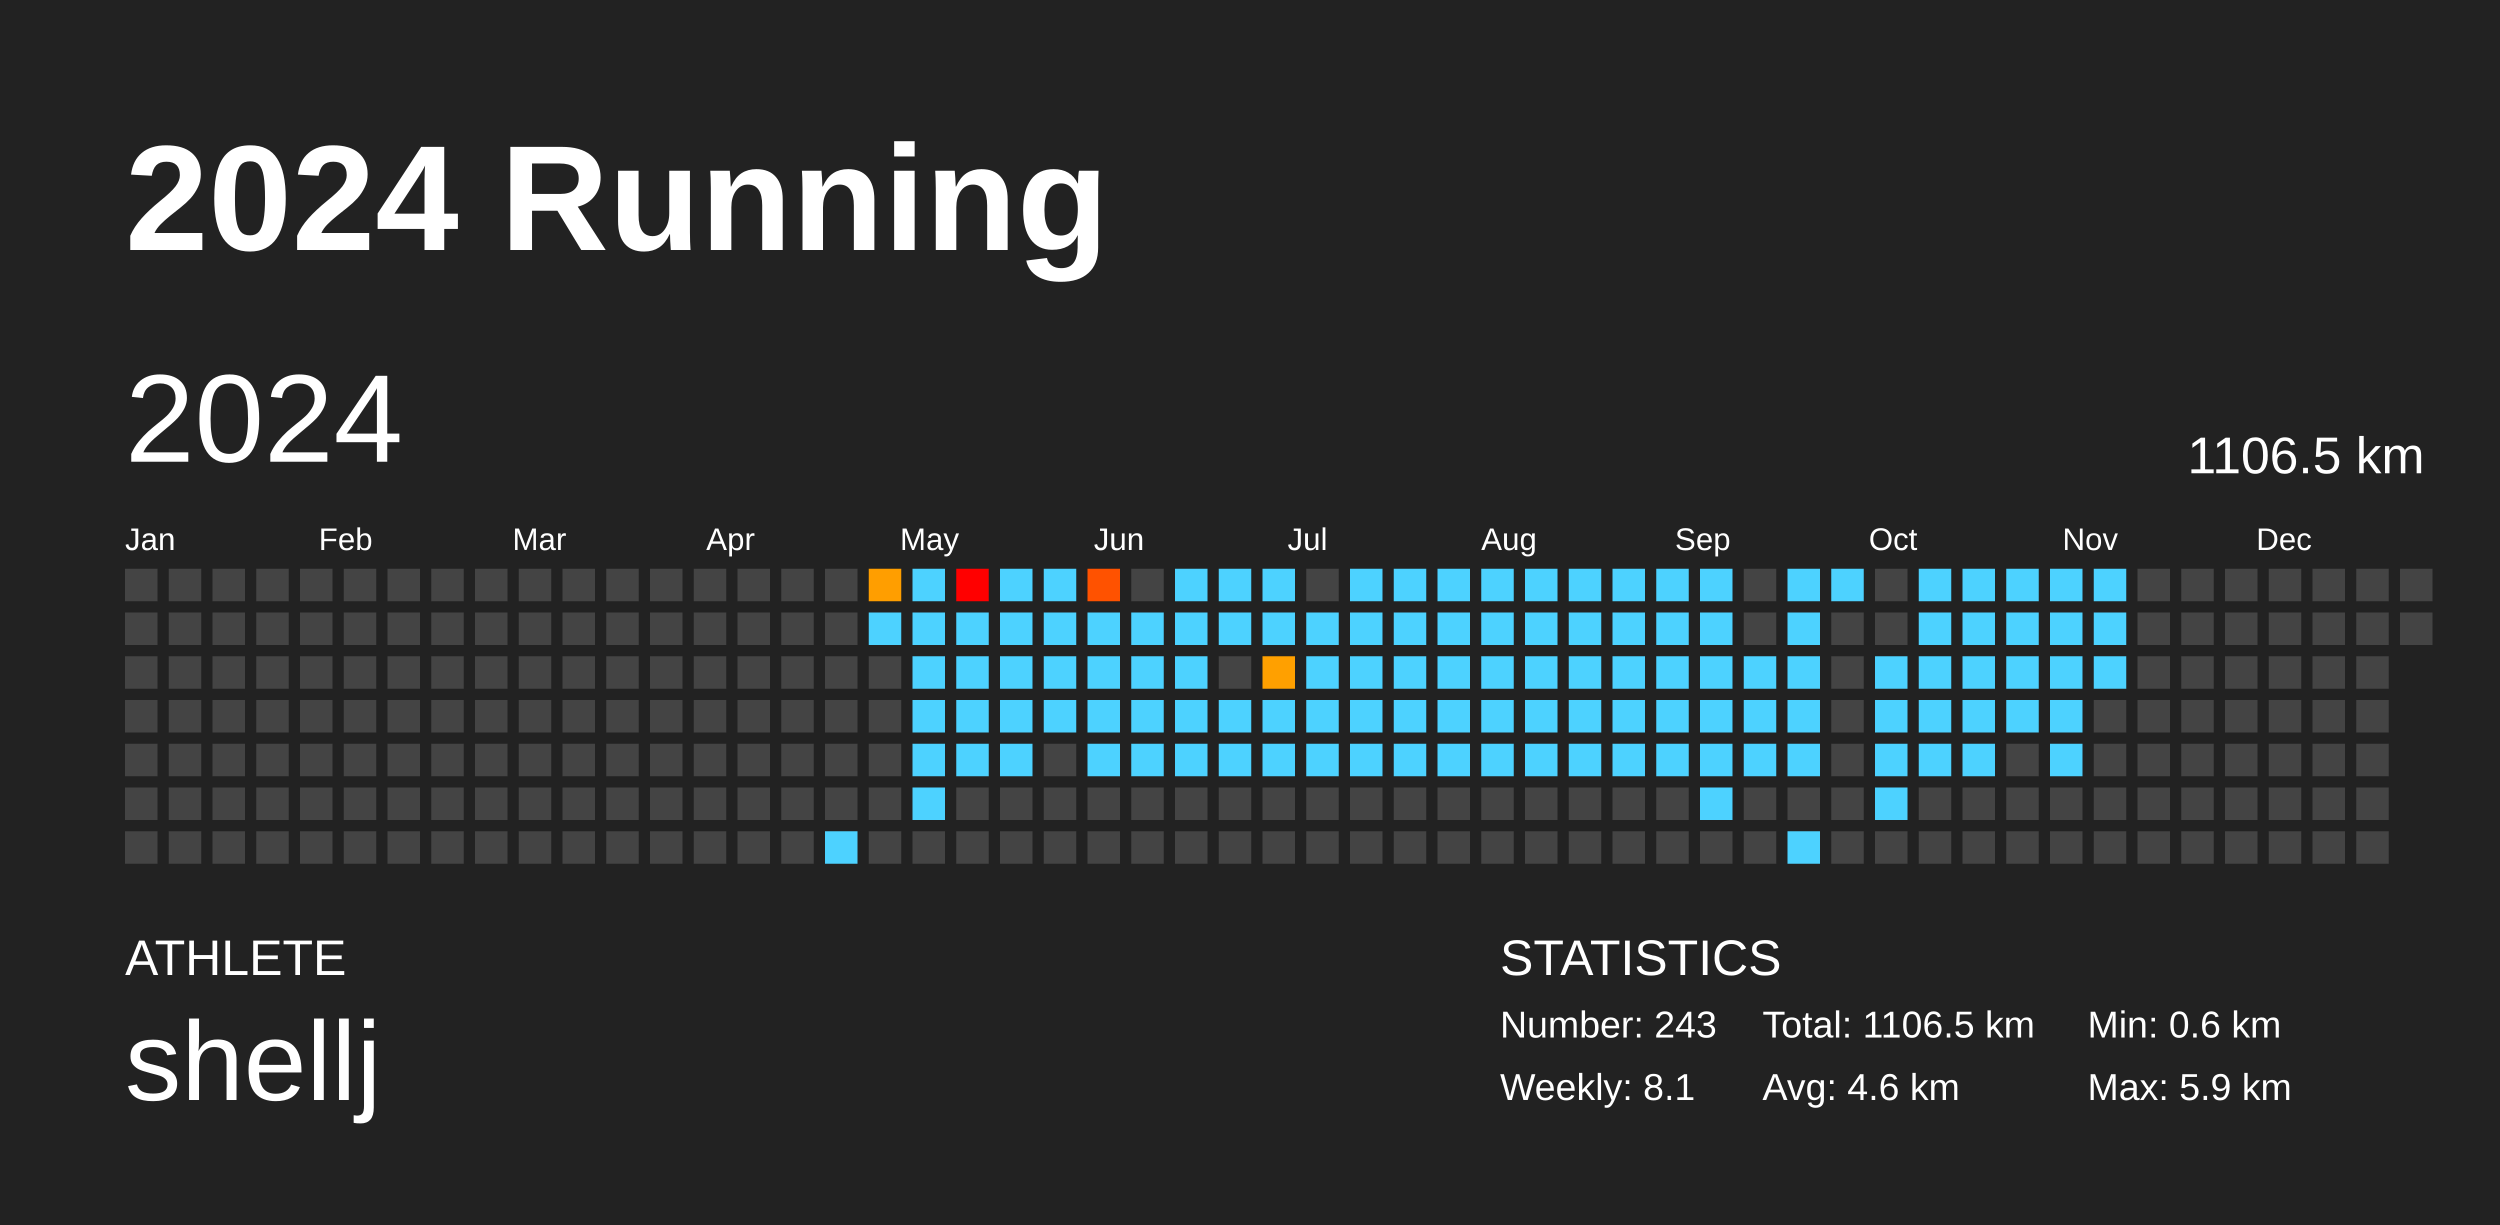
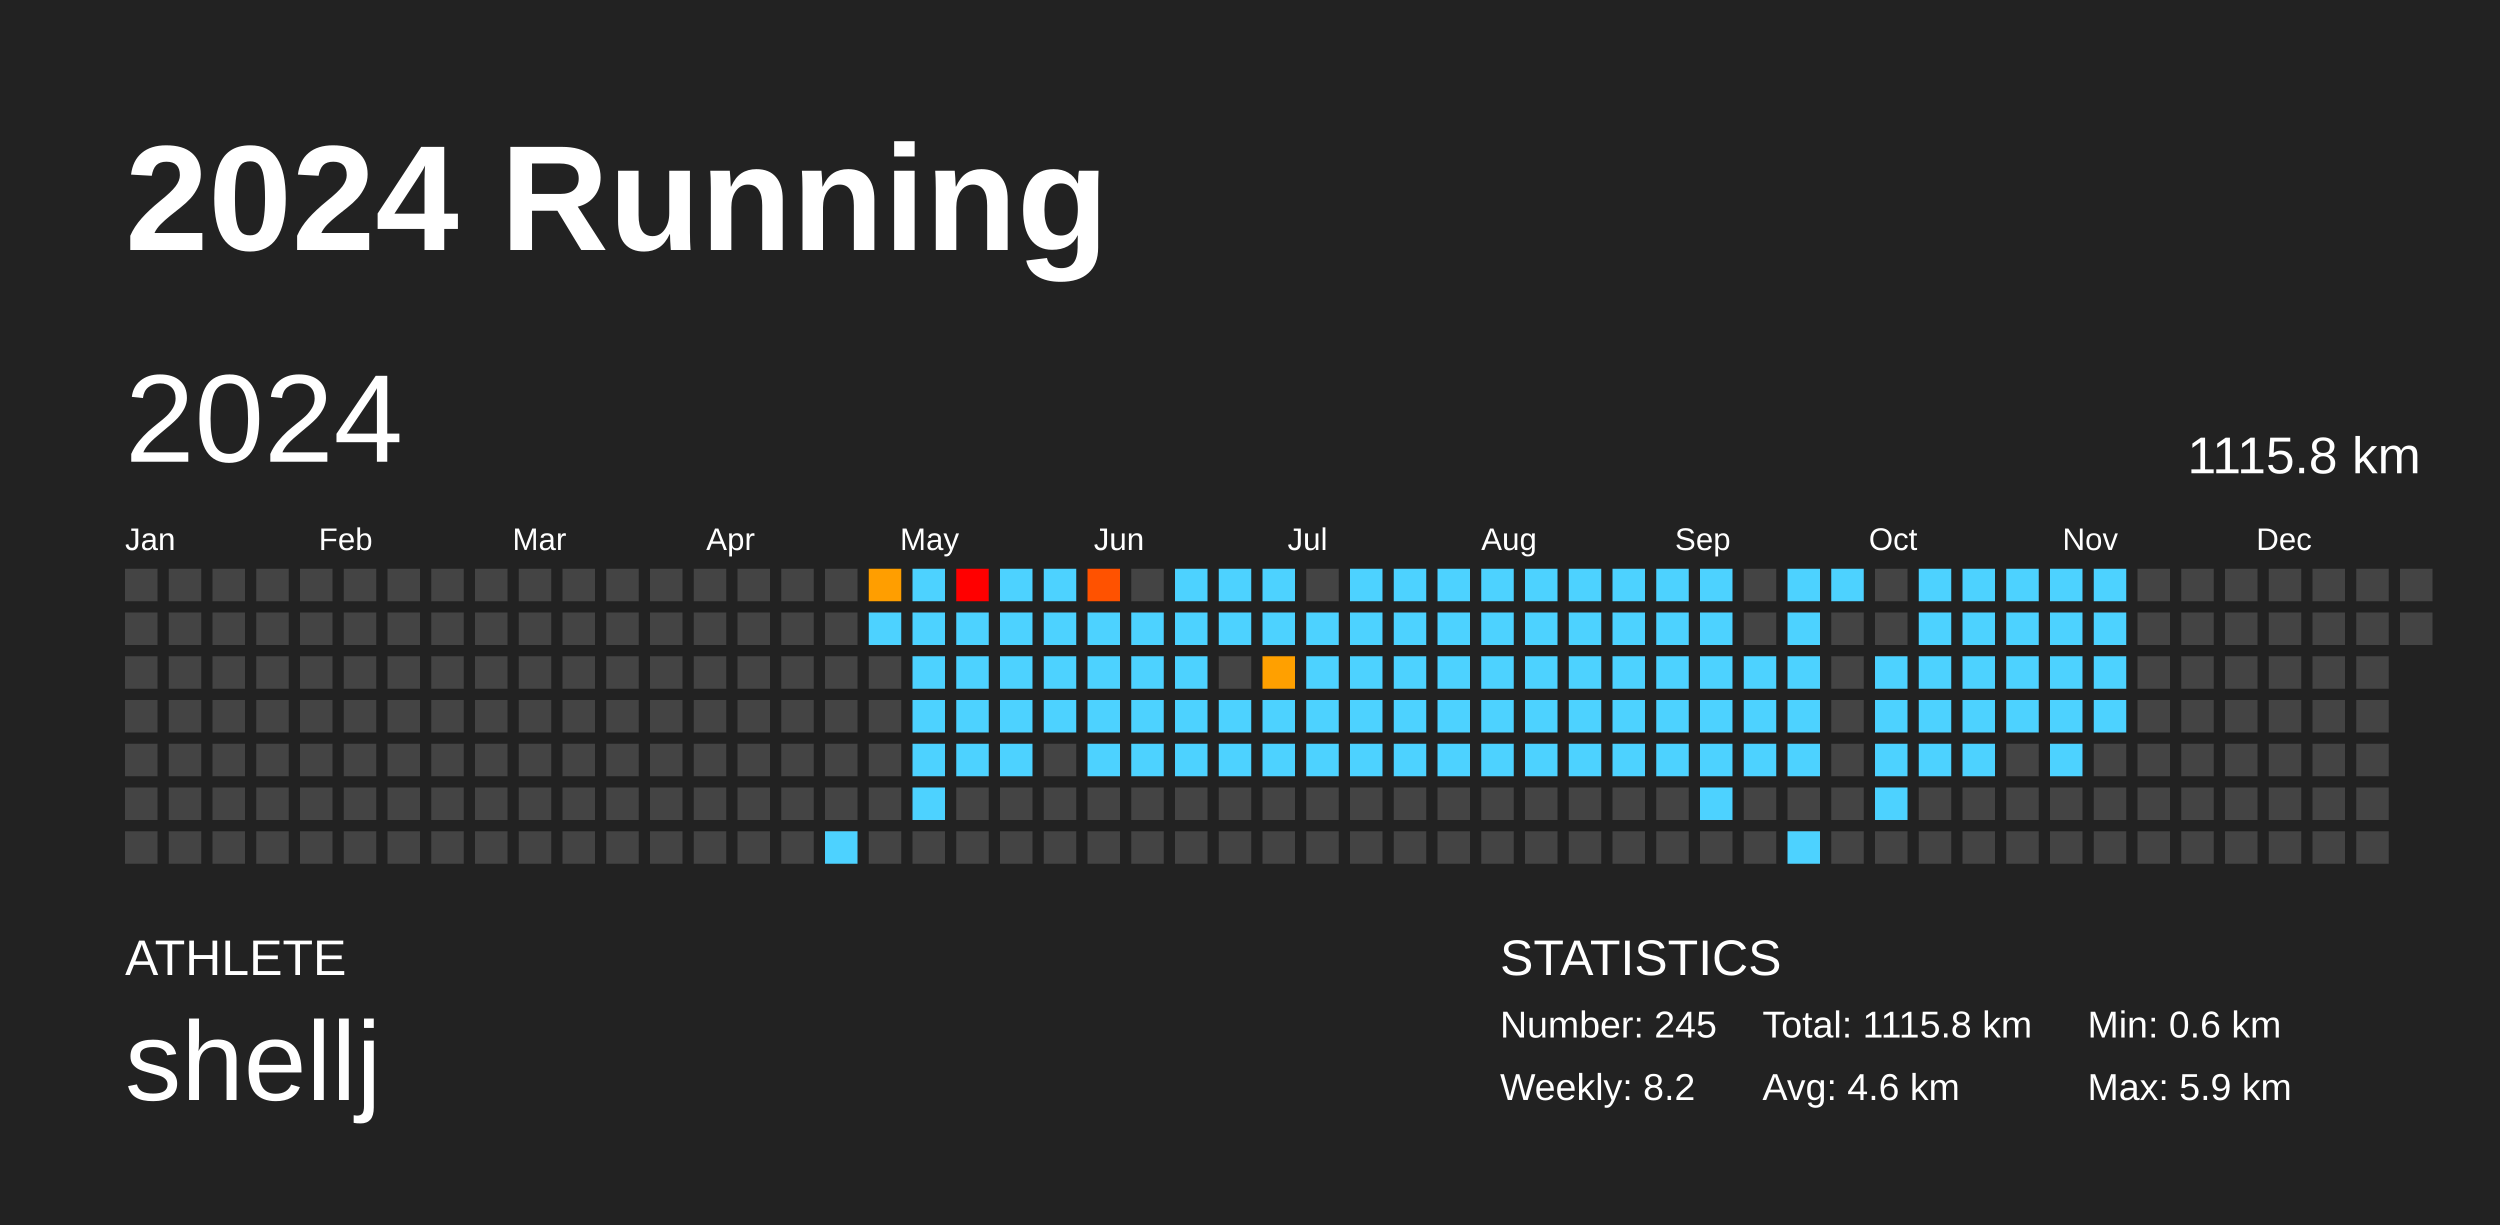
<svg xmlns="http://www.w3.org/2000/svg" baseProfile="full" height="98mm" version="1.1" viewBox="0,0,200,98" width="200mm">
  <defs />
  <rect fill="#222222" height="98" width="200" x="0" y="0" />
  <text fill="#FFFFFF" style="font-size:12px; font-family:Arial; font-weight:bold;" x="10" y="20">2024 Running</text>
  <text fill="#FFFFFF" style="font-size:4px; font-family:Arial" x="10" y="78">ATHLETE</text>
  <text fill="#FFFFFF" style="font-size:9px; font-family:Arial" x="10" y="88">shellj</text>
  <text fill="#FFFFFF" style="font-size:4px; font-family:Arial" x="120" y="78">STATISTICS</text>
-   <text fill="#FFFFFF" style="font-size:3px; font-family:Arial" x="120" y="83">Number: 243</text>
-   <text fill="#FFFFFF" style="font-size:3px; font-family:Arial" x="120" y="88">Weekly: 8.1</text>
-   <text fill="#FFFFFF" style="font-size:3px; font-family:Arial" x="141" y="83">Total: 1106.5 km</text>
+   <text fill="#FFFFFF" style="font-size:3px; font-family:Arial" x="120" y="83">Number: 245</text>
+   <text fill="#FFFFFF" style="font-size:3px; font-family:Arial" x="120" y="88">Weekly: 8.2</text>
+   <text fill="#FFFFFF" style="font-size:3px; font-family:Arial" x="141" y="83">Total: 1115.8 km</text>
  <text fill="#FFFFFF" style="font-size:3px; font-family:Arial" x="141" y="88">Avg: 4.6 km</text>
  <text fill="#FFFFFF" style="font-size:3px; font-family:Arial" x="167" y="83">Min: 0.6 km</text>
  <text fill="#FFFFFF" style="font-size:3px; font-family:Arial" x="167" y="88">Max: 5.9 km</text>
  <text dominant-baseline="hanging" fill="#FFFFFF" style="font-size:10.0px; font-family:Arial;" x="10" y="30">2024</text>
-   <text dominant-baseline="hanging" fill="#FFFFFF" style="font-size:4.125px; font-family:Arial;" x="175" y="35">1106.5 km</text>
+   <text dominant-baseline="hanging" fill="#FFFFFF" style="font-size:4.125px; font-family:Arial;" x="175" y="35">1115.8 km</text>
  <text fill="#FFFFFF" style="font-size:2.5px; font-family:Arial" x="10.0" y="44">Jan</text>
  <text fill="#FFFFFF" style="font-size:2.5px; font-family:Arial" x="25.5" y="44">Feb</text>
  <text fill="#FFFFFF" style="font-size:2.5px; font-family:Arial" x="41.0" y="44">Mar</text>
  <text fill="#FFFFFF" style="font-size:2.5px; font-family:Arial" x="56.5" y="44">Apr</text>
  <text fill="#FFFFFF" style="font-size:2.5px; font-family:Arial" x="72.0" y="44">May</text>
  <text fill="#FFFFFF" style="font-size:2.5px; font-family:Arial" x="87.5" y="44">Jun</text>
  <text fill="#FFFFFF" style="font-size:2.5px; font-family:Arial" x="103.0" y="44">Jul</text>
  <text fill="#FFFFFF" style="font-size:2.5px; font-family:Arial" x="118.5" y="44">Aug</text>
  <text fill="#FFFFFF" style="font-size:2.5px; font-family:Arial" x="134.0" y="44">Sep</text>
  <text fill="#FFFFFF" style="font-size:2.5px; font-family:Arial" x="149.5" y="44">Oct</text>
  <text fill="#FFFFFF" style="font-size:2.5px; font-family:Arial" x="165.0" y="44">Nov</text>
  <text fill="#FFFFFF" style="font-size:2.5px; font-family:Arial" x="180.5" y="44">Dec</text>
  <rect fill="#444444" height="2.6" width="2.6" x="10.0" y="45.5" />
  <rect fill="#444444" height="2.6" width="2.6" x="10.0" y="49.0" />
  <rect fill="#444444" height="2.6" width="2.6" x="10.0" y="52.5" />
  <rect fill="#444444" height="2.6" width="2.6" x="10.0" y="56.0" />
  <rect fill="#444444" height="2.6" width="2.6" x="10.0" y="59.5" />
  <rect fill="#444444" height="2.6" width="2.6" x="10.0" y="63.0" />
  <rect fill="#444444" height="2.6" width="2.6" x="10.0" y="66.5" />
  <rect fill="#444444" height="2.6" width="2.6" x="13.5" y="45.5" />
  <rect fill="#444444" height="2.6" width="2.6" x="13.5" y="49.0" />
  <rect fill="#444444" height="2.6" width="2.6" x="13.5" y="52.5" />
  <rect fill="#444444" height="2.6" width="2.6" x="13.5" y="56.0" />
  <rect fill="#444444" height="2.6" width="2.6" x="13.5" y="59.5" />
  <rect fill="#444444" height="2.6" width="2.6" x="13.5" y="63.0" />
  <rect fill="#444444" height="2.6" width="2.6" x="13.5" y="66.5" />
  <rect fill="#444444" height="2.6" width="2.6" x="17.0" y="45.5" />
  <rect fill="#444444" height="2.6" width="2.6" x="17.0" y="49.0" />
  <rect fill="#444444" height="2.6" width="2.6" x="17.0" y="52.5" />
  <rect fill="#444444" height="2.6" width="2.6" x="17.0" y="56.0" />
  <rect fill="#444444" height="2.6" width="2.6" x="17.0" y="59.5" />
  <rect fill="#444444" height="2.6" width="2.6" x="17.0" y="63.0" />
  <rect fill="#444444" height="2.6" width="2.6" x="17.0" y="66.5" />
  <rect fill="#444444" height="2.6" width="2.6" x="20.5" y="45.5" />
  <rect fill="#444444" height="2.6" width="2.6" x="20.5" y="49.0" />
  <rect fill="#444444" height="2.6" width="2.6" x="20.5" y="52.5" />
  <rect fill="#444444" height="2.6" width="2.6" x="20.5" y="56.0" />
  <rect fill="#444444" height="2.6" width="2.6" x="20.5" y="59.5" />
  <rect fill="#444444" height="2.6" width="2.6" x="20.5" y="63.0" />
  <rect fill="#444444" height="2.6" width="2.6" x="20.5" y="66.5" />
  <rect fill="#444444" height="2.6" width="2.6" x="24.0" y="45.5" />
  <rect fill="#444444" height="2.6" width="2.6" x="24.0" y="49.0" />
  <rect fill="#444444" height="2.6" width="2.6" x="24.0" y="52.5" />
  <rect fill="#444444" height="2.6" width="2.6" x="24.0" y="56.0" />
  <rect fill="#444444" height="2.6" width="2.6" x="24.0" y="59.5" />
  <rect fill="#444444" height="2.6" width="2.6" x="24.0" y="63.0" />
  <rect fill="#444444" height="2.6" width="2.6" x="24.0" y="66.5" />
  <rect fill="#444444" height="2.6" width="2.6" x="27.5" y="45.5" />
  <rect fill="#444444" height="2.6" width="2.6" x="27.5" y="49.0" />
  <rect fill="#444444" height="2.6" width="2.6" x="27.5" y="52.5" />
  <rect fill="#444444" height="2.6" width="2.6" x="27.5" y="56.0" />
  <rect fill="#444444" height="2.6" width="2.6" x="27.5" y="59.5" />
  <rect fill="#444444" height="2.6" width="2.6" x="27.5" y="63.0" />
  <rect fill="#444444" height="2.6" width="2.6" x="27.5" y="66.5" />
  <rect fill="#444444" height="2.6" width="2.6" x="31.0" y="45.5" />
  <rect fill="#444444" height="2.6" width="2.6" x="31.0" y="49.0" />
  <rect fill="#444444" height="2.6" width="2.6" x="31.0" y="52.5" />
  <rect fill="#444444" height="2.6" width="2.6" x="31.0" y="56.0" />
  <rect fill="#444444" height="2.6" width="2.6" x="31.0" y="59.5" />
  <rect fill="#444444" height="2.6" width="2.6" x="31.0" y="63.0" />
  <rect fill="#444444" height="2.6" width="2.6" x="31.0" y="66.5" />
  <rect fill="#444444" height="2.6" width="2.6" x="34.5" y="45.5" />
  <rect fill="#444444" height="2.6" width="2.6" x="34.5" y="49.0" />
  <rect fill="#444444" height="2.6" width="2.6" x="34.5" y="52.5" />
  <rect fill="#444444" height="2.6" width="2.6" x="34.5" y="56.0" />
  <rect fill="#444444" height="2.6" width="2.6" x="34.5" y="59.5" />
  <rect fill="#444444" height="2.6" width="2.6" x="34.5" y="63.0" />
  <rect fill="#444444" height="2.6" width="2.6" x="34.5" y="66.5" />
  <rect fill="#444444" height="2.6" width="2.6" x="38.0" y="45.5" />
  <rect fill="#444444" height="2.6" width="2.6" x="38.0" y="49.0" />
  <rect fill="#444444" height="2.6" width="2.6" x="38.0" y="52.5" />
  <rect fill="#444444" height="2.6" width="2.6" x="38.0" y="56.0" />
  <rect fill="#444444" height="2.6" width="2.6" x="38.0" y="59.5" />
  <rect fill="#444444" height="2.6" width="2.6" x="38.0" y="63.0" />
  <rect fill="#444444" height="2.6" width="2.6" x="38.0" y="66.5" />
  <rect fill="#444444" height="2.6" width="2.6" x="41.5" y="45.5" />
  <rect fill="#444444" height="2.6" width="2.6" x="41.5" y="49.0" />
  <rect fill="#444444" height="2.6" width="2.6" x="41.5" y="52.5" />
  <rect fill="#444444" height="2.6" width="2.6" x="41.5" y="56.0" />
  <rect fill="#444444" height="2.6" width="2.6" x="41.5" y="59.5" />
  <rect fill="#444444" height="2.6" width="2.6" x="41.5" y="63.0" />
  <rect fill="#444444" height="2.6" width="2.6" x="41.5" y="66.5" />
  <rect fill="#444444" height="2.6" width="2.6" x="45.0" y="45.5" />
  <rect fill="#444444" height="2.6" width="2.6" x="45.0" y="49.0" />
  <rect fill="#444444" height="2.6" width="2.6" x="45.0" y="52.5" />
  <rect fill="#444444" height="2.6" width="2.6" x="45.0" y="56.0" />
  <rect fill="#444444" height="2.6" width="2.6" x="45.0" y="59.5" />
  <rect fill="#444444" height="2.6" width="2.6" x="45.0" y="63.0" />
  <rect fill="#444444" height="2.6" width="2.6" x="45.0" y="66.5" />
  <rect fill="#444444" height="2.6" width="2.6" x="48.5" y="45.5" />
  <rect fill="#444444" height="2.6" width="2.6" x="48.5" y="49.0" />
  <rect fill="#444444" height="2.6" width="2.6" x="48.5" y="52.5" />
  <rect fill="#444444" height="2.6" width="2.6" x="48.5" y="56.0" />
  <rect fill="#444444" height="2.6" width="2.6" x="48.5" y="59.5" />
  <rect fill="#444444" height="2.6" width="2.6" x="48.5" y="63.0" />
  <rect fill="#444444" height="2.6" width="2.6" x="48.5" y="66.5" />
  <rect fill="#444444" height="2.6" width="2.6" x="52.0" y="45.5" />
  <rect fill="#444444" height="2.6" width="2.6" x="52.0" y="49.0" />
  <rect fill="#444444" height="2.6" width="2.6" x="52.0" y="52.5" />
  <rect fill="#444444" height="2.6" width="2.6" x="52.0" y="56.0" />
  <rect fill="#444444" height="2.6" width="2.6" x="52.0" y="59.5" />
  <rect fill="#444444" height="2.6" width="2.6" x="52.0" y="63.0" />
  <rect fill="#444444" height="2.6" width="2.6" x="52.0" y="66.5" />
  <rect fill="#444444" height="2.6" width="2.6" x="55.5" y="45.5" />
  <rect fill="#444444" height="2.6" width="2.6" x="55.5" y="49.0" />
  <rect fill="#444444" height="2.6" width="2.6" x="55.5" y="52.5" />
  <rect fill="#444444" height="2.6" width="2.6" x="55.5" y="56.0" />
  <rect fill="#444444" height="2.6" width="2.6" x="55.5" y="59.5" />
  <rect fill="#444444" height="2.6" width="2.6" x="55.5" y="63.0" />
  <rect fill="#444444" height="2.6" width="2.6" x="55.5" y="66.5" />
  <rect fill="#444444" height="2.6" width="2.6" x="59.0" y="45.5" />
  <rect fill="#444444" height="2.6" width="2.6" x="59.0" y="49.0" />
  <rect fill="#444444" height="2.6" width="2.6" x="59.0" y="52.5" />
  <rect fill="#444444" height="2.6" width="2.6" x="59.0" y="56.0" />
  <rect fill="#444444" height="2.6" width="2.6" x="59.0" y="59.5" />
  <rect fill="#444444" height="2.6" width="2.6" x="59.0" y="63.0" />
  <rect fill="#444444" height="2.6" width="2.6" x="59.0" y="66.5" />
  <rect fill="#444444" height="2.6" width="2.6" x="62.5" y="45.5" />
  <rect fill="#444444" height="2.6" width="2.6" x="62.5" y="49.0" />
  <rect fill="#444444" height="2.6" width="2.6" x="62.5" y="52.5" />
  <rect fill="#444444" height="2.6" width="2.6" x="62.5" y="56.0" />
  <rect fill="#444444" height="2.6" width="2.6" x="62.5" y="59.5" />
  <rect fill="#444444" height="2.6" width="2.6" x="62.5" y="63.0" />
  <rect fill="#444444" height="2.6" width="2.6" x="62.5" y="66.5" />
  <rect fill="#444444" height="2.6" width="2.6" x="66.0" y="45.5" />
  <rect fill="#444444" height="2.6" width="2.6" x="66.0" y="49.0" />
  <rect fill="#444444" height="2.6" width="2.6" x="66.0" y="52.5" />
  <rect fill="#444444" height="2.6" width="2.6" x="66.0" y="56.0" />
  <rect fill="#444444" height="2.6" width="2.6" x="66.0" y="59.5" />
  <rect fill="#444444" height="2.6" width="2.6" x="66.0" y="63.0" />
  <rect fill="#4dd2ff" height="2.6" width="2.6" x="66.0" y="66.5" />
  <rect fill="#ff9e00" height="2.6" width="2.6" x="69.5" y="45.5" />
  <rect fill="#4dd2ff" height="2.6" width="2.6" x="69.5" y="49.0" />
  <rect fill="#444444" height="2.6" width="2.6" x="69.5" y="52.5" />
  <rect fill="#444444" height="2.6" width="2.6" x="69.5" y="56.0" />
  <rect fill="#444444" height="2.6" width="2.6" x="69.5" y="59.5" />
  <rect fill="#444444" height="2.6" width="2.6" x="69.5" y="63.0" />
  <rect fill="#444444" height="2.6" width="2.6" x="69.5" y="66.5" />
  <rect fill="#4dd2ff" height="2.6" width="2.6" x="73.0" y="45.5" />
  <rect fill="#4dd2ff" height="2.6" width="2.6" x="73.0" y="49.0" />
  <rect fill="#4dd2ff" height="2.6" width="2.6" x="73.0" y="52.5" />
  <rect fill="#4dd2ff" height="2.6" width="2.6" x="73.0" y="56.0" />
  <rect fill="#4dd2ff" height="2.6" width="2.6" x="73.0" y="59.5" />
  <rect fill="#4dd2ff" height="2.6" width="2.6" x="73.0" y="63.0" />
  <rect fill="#444444" height="2.6" width="2.6" x="73.0" y="66.5" />
  <rect fill="red" height="2.6" width="2.6" x="76.5" y="45.5" />
  <rect fill="#4dd2ff" height="2.6" width="2.6" x="76.5" y="49.0" />
  <rect fill="#4dd2ff" height="2.6" width="2.6" x="76.5" y="52.5" />
  <rect fill="#4dd2ff" height="2.6" width="2.6" x="76.5" y="56.0" />
  <rect fill="#4dd2ff" height="2.6" width="2.6" x="76.5" y="59.5" />
  <rect fill="#444444" height="2.6" width="2.6" x="76.5" y="63.0" />
  <rect fill="#444444" height="2.6" width="2.6" x="76.5" y="66.5" />
  <rect fill="#4dd2ff" height="2.6" width="2.6" x="80.0" y="45.5" />
  <rect fill="#4dd2ff" height="2.6" width="2.6" x="80.0" y="49.0" />
  <rect fill="#4dd2ff" height="2.6" width="2.6" x="80.0" y="52.5" />
  <rect fill="#4dd2ff" height="2.6" width="2.6" x="80.0" y="56.0" />
  <rect fill="#4dd2ff" height="2.6" width="2.6" x="80.0" y="59.5" />
  <rect fill="#444444" height="2.6" width="2.6" x="80.0" y="63.0" />
  <rect fill="#444444" height="2.6" width="2.6" x="80.0" y="66.5" />
  <rect fill="#4dd2ff" height="2.6" width="2.6" x="83.5" y="45.5" />
  <rect fill="#4dd2ff" height="2.6" width="2.6" x="83.5" y="49.0" />
  <rect fill="#4dd2ff" height="2.6" width="2.6" x="83.5" y="52.5" />
  <rect fill="#4dd2ff" height="2.6" width="2.6" x="83.5" y="56.0" />
  <rect fill="#444444" height="2.6" width="2.6" x="83.5" y="59.5" />
  <rect fill="#444444" height="2.6" width="2.6" x="83.5" y="63.0" />
  <rect fill="#444444" height="2.6" width="2.6" x="83.5" y="66.5" />
  <rect fill="#ff5200" height="2.6" width="2.6" x="87.0" y="45.5" />
  <rect fill="#4dd2ff" height="2.6" width="2.6" x="87.0" y="49.0" />
  <rect fill="#4dd2ff" height="2.6" width="2.6" x="87.0" y="52.5" />
  <rect fill="#4dd2ff" height="2.6" width="2.6" x="87.0" y="56.0" />
  <rect fill="#4dd2ff" height="2.6" width="2.6" x="87.0" y="59.5" />
  <rect fill="#444444" height="2.6" width="2.6" x="87.0" y="63.0" />
  <rect fill="#444444" height="2.6" width="2.6" x="87.0" y="66.5" />
  <rect fill="#444444" height="2.6" width="2.6" x="90.5" y="45.5" />
  <rect fill="#4dd2ff" height="2.6" width="2.6" x="90.5" y="49.0" />
  <rect fill="#4dd2ff" height="2.6" width="2.6" x="90.5" y="52.5" />
  <rect fill="#4dd2ff" height="2.6" width="2.6" x="90.5" y="56.0" />
  <rect fill="#4dd2ff" height="2.6" width="2.6" x="90.5" y="59.5" />
  <rect fill="#444444" height="2.6" width="2.6" x="90.5" y="63.0" />
  <rect fill="#444444" height="2.6" width="2.6" x="90.5" y="66.5" />
  <rect fill="#4dd2ff" height="2.6" width="2.6" x="94.0" y="45.5" />
  <rect fill="#4dd2ff" height="2.6" width="2.6" x="94.0" y="49.0" />
  <rect fill="#4dd2ff" height="2.6" width="2.6" x="94.0" y="52.5" />
  <rect fill="#4dd2ff" height="2.6" width="2.6" x="94.0" y="56.0" />
  <rect fill="#4dd2ff" height="2.6" width="2.6" x="94.0" y="59.5" />
  <rect fill="#444444" height="2.6" width="2.6" x="94.0" y="63.0" />
  <rect fill="#444444" height="2.6" width="2.6" x="94.0" y="66.5" />
  <rect fill="#4dd2ff" height="2.6" width="2.6" x="97.5" y="45.5" />
  <rect fill="#4dd2ff" height="2.6" width="2.6" x="97.5" y="49.0" />
  <rect fill="#444444" height="2.6" width="2.6" x="97.5" y="52.5" />
  <rect fill="#4dd2ff" height="2.6" width="2.6" x="97.5" y="56.0" />
  <rect fill="#4dd2ff" height="2.6" width="2.6" x="97.5" y="59.5" />
  <rect fill="#444444" height="2.6" width="2.6" x="97.5" y="63.0" />
  <rect fill="#444444" height="2.6" width="2.6" x="97.5" y="66.5" />
  <rect fill="#4dd2ff" height="2.6" width="2.6" x="101.0" y="45.5" />
  <rect fill="#4dd2ff" height="2.6" width="2.6" x="101.0" y="49.0" />
  <rect fill="#ffa000" height="2.6" width="2.6" x="101.0" y="52.5" />
  <rect fill="#4dd2ff" height="2.6" width="2.6" x="101.0" y="56.0" />
  <rect fill="#4dd2ff" height="2.6" width="2.6" x="101.0" y="59.5" />
  <rect fill="#444444" height="2.6" width="2.6" x="101.0" y="63.0" />
  <rect fill="#444444" height="2.6" width="2.6" x="101.0" y="66.5" />
  <rect fill="#444444" height="2.6" width="2.6" x="104.5" y="45.5" />
  <rect fill="#4dd2ff" height="2.6" width="2.6" x="104.5" y="49.0" />
  <rect fill="#4dd2ff" height="2.6" width="2.6" x="104.5" y="52.5" />
  <rect fill="#4dd2ff" height="2.6" width="2.6" x="104.5" y="56.0" />
  <rect fill="#4dd2ff" height="2.6" width="2.6" x="104.5" y="59.5" />
  <rect fill="#444444" height="2.6" width="2.6" x="104.5" y="63.0" />
  <rect fill="#444444" height="2.6" width="2.6" x="104.5" y="66.5" />
  <rect fill="#4dd2ff" height="2.6" width="2.6" x="108.0" y="45.5" />
  <rect fill="#4dd2ff" height="2.6" width="2.6" x="108.0" y="49.0" />
  <rect fill="#4dd2ff" height="2.6" width="2.6" x="108.0" y="52.5" />
  <rect fill="#4dd2ff" height="2.6" width="2.6" x="108.0" y="56.0" />
  <rect fill="#4dd2ff" height="2.6" width="2.6" x="108.0" y="59.5" />
  <rect fill="#444444" height="2.6" width="2.6" x="108.0" y="63.0" />
  <rect fill="#444444" height="2.6" width="2.6" x="108.0" y="66.5" />
  <rect fill="#4dd2ff" height="2.6" width="2.6" x="111.5" y="45.5" />
  <rect fill="#4dd2ff" height="2.6" width="2.6" x="111.5" y="49.0" />
  <rect fill="#4dd2ff" height="2.6" width="2.6" x="111.5" y="52.5" />
  <rect fill="#4dd2ff" height="2.6" width="2.6" x="111.5" y="56.0" />
  <rect fill="#4dd2ff" height="2.6" width="2.6" x="111.5" y="59.5" />
  <rect fill="#444444" height="2.6" width="2.6" x="111.5" y="63.0" />
  <rect fill="#444444" height="2.6" width="2.6" x="111.5" y="66.5" />
  <rect fill="#4dd2ff" height="2.6" width="2.6" x="115.0" y="45.5" />
  <rect fill="#4dd2ff" height="2.6" width="2.6" x="115.0" y="49.0" />
  <rect fill="#4dd2ff" height="2.6" width="2.6" x="115.0" y="52.5" />
  <rect fill="#4dd2ff" height="2.6" width="2.6" x="115.0" y="56.0" />
  <rect fill="#4dd2ff" height="2.6" width="2.6" x="115.0" y="59.5" />
  <rect fill="#444444" height="2.6" width="2.6" x="115.0" y="63.0" />
  <rect fill="#444444" height="2.6" width="2.6" x="115.0" y="66.5" />
  <rect fill="#4dd2ff" height="2.6" width="2.6" x="118.5" y="45.5" />
  <rect fill="#4dd2ff" height="2.6" width="2.6" x="118.5" y="49.0" />
  <rect fill="#4dd2ff" height="2.6" width="2.6" x="118.5" y="52.5" />
  <rect fill="#4dd2ff" height="2.6" width="2.6" x="118.5" y="56.0" />
  <rect fill="#4dd2ff" height="2.6" width="2.6" x="118.5" y="59.5" />
  <rect fill="#444444" height="2.6" width="2.6" x="118.5" y="63.0" />
  <rect fill="#444444" height="2.6" width="2.6" x="118.5" y="66.5" />
  <rect fill="#4dd2ff" height="2.6" width="2.6" x="122.0" y="45.5" />
  <rect fill="#4dd2ff" height="2.6" width="2.6" x="122.0" y="49.0" />
  <rect fill="#4dd2ff" height="2.6" width="2.6" x="122.0" y="52.5" />
  <rect fill="#4dd2ff" height="2.6" width="2.6" x="122.0" y="56.0" />
  <rect fill="#4dd2ff" height="2.6" width="2.6" x="122.0" y="59.5" />
  <rect fill="#444444" height="2.6" width="2.6" x="122.0" y="63.0" />
  <rect fill="#444444" height="2.6" width="2.6" x="122.0" y="66.5" />
  <rect fill="#4dd2ff" height="2.6" width="2.6" x="125.5" y="45.5" />
  <rect fill="#4dd2ff" height="2.6" width="2.6" x="125.5" y="49.0" />
  <rect fill="#4dd2ff" height="2.6" width="2.6" x="125.5" y="52.5" />
  <rect fill="#4dd2ff" height="2.6" width="2.6" x="125.5" y="56.0" />
  <rect fill="#4dd2ff" height="2.6" width="2.6" x="125.5" y="59.5" />
  <rect fill="#444444" height="2.6" width="2.6" x="125.5" y="63.0" />
  <rect fill="#444444" height="2.6" width="2.6" x="125.5" y="66.5" />
  <rect fill="#4dd2ff" height="2.6" width="2.6" x="129.0" y="45.5" />
  <rect fill="#4dd2ff" height="2.6" width="2.6" x="129.0" y="49.0" />
  <rect fill="#4dd2ff" height="2.6" width="2.6" x="129.0" y="52.5" />
  <rect fill="#4dd2ff" height="2.6" width="2.6" x="129.0" y="56.0" />
  <rect fill="#4dd2ff" height="2.6" width="2.6" x="129.0" y="59.5" />
  <rect fill="#444444" height="2.6" width="2.6" x="129.0" y="63.0" />
  <rect fill="#444444" height="2.6" width="2.6" x="129.0" y="66.5" />
  <rect fill="#4dd2ff" height="2.6" width="2.6" x="132.5" y="45.5" />
  <rect fill="#4dd2ff" height="2.6" width="2.6" x="132.5" y="49.0" />
  <rect fill="#4dd2ff" height="2.6" width="2.6" x="132.5" y="52.5" />
  <rect fill="#4dd2ff" height="2.6" width="2.6" x="132.5" y="56.0" />
  <rect fill="#4dd2ff" height="2.6" width="2.6" x="132.5" y="59.5" />
  <rect fill="#444444" height="2.6" width="2.6" x="132.5" y="63.0" />
  <rect fill="#444444" height="2.6" width="2.6" x="132.5" y="66.5" />
  <rect fill="#4dd2ff" height="2.6" width="2.6" x="136.0" y="45.5" />
  <rect fill="#4dd2ff" height="2.6" width="2.6" x="136.0" y="49.0" />
  <rect fill="#4dd2ff" height="2.6" width="2.6" x="136.0" y="52.5" />
  <rect fill="#4dd2ff" height="2.6" width="2.6" x="136.0" y="56.0" />
  <rect fill="#4dd2ff" height="2.6" width="2.6" x="136.0" y="59.5" />
  <rect fill="#4dd2ff" height="2.6" width="2.6" x="136.0" y="63.0" />
  <rect fill="#444444" height="2.6" width="2.6" x="136.0" y="66.5" />
  <rect fill="#444444" height="2.6" width="2.6" x="139.5" y="45.5" />
  <rect fill="#444444" height="2.6" width="2.6" x="139.5" y="49.0" />
  <rect fill="#4dd2ff" height="2.6" width="2.6" x="139.5" y="52.5" />
  <rect fill="#4dd2ff" height="2.6" width="2.6" x="139.5" y="56.0" />
  <rect fill="#4dd2ff" height="2.6" width="2.6" x="139.5" y="59.5" />
  <rect fill="#444444" height="2.6" width="2.6" x="139.5" y="63.0" />
  <rect fill="#444444" height="2.6" width="2.6" x="139.5" y="66.5" />
  <rect fill="#4dd2ff" height="2.6" width="2.6" x="143.0" y="45.5" />
  <rect fill="#4dd2ff" height="2.6" width="2.6" x="143.0" y="49.0" />
  <rect fill="#4dd2ff" height="2.6" width="2.6" x="143.0" y="52.5" />
  <rect fill="#4dd2ff" height="2.6" width="2.6" x="143.0" y="56.0" />
  <rect fill="#4dd2ff" height="2.6" width="2.6" x="143.0" y="59.5" />
  <rect fill="#444444" height="2.6" width="2.6" x="143.0" y="63.0" />
  <rect fill="#4dd2ff" height="2.6" width="2.6" x="143.0" y="66.5" />
  <rect fill="#4dd2ff" height="2.6" width="2.6" x="146.5" y="45.5" />
  <rect fill="#444444" height="2.6" width="2.6" x="146.5" y="49.0" />
  <rect fill="#444444" height="2.6" width="2.6" x="146.5" y="52.5" />
  <rect fill="#444444" height="2.6" width="2.6" x="146.5" y="56.0" />
  <rect fill="#444444" height="2.6" width="2.6" x="146.5" y="59.5" />
  <rect fill="#444444" height="2.6" width="2.6" x="146.5" y="63.0" />
  <rect fill="#444444" height="2.6" width="2.6" x="146.5" y="66.5" />
  <rect fill="#444444" height="2.6" width="2.6" x="150.0" y="45.5" />
  <rect fill="#444444" height="2.6" width="2.6" x="150.0" y="49.0" />
  <rect fill="#4dd2ff" height="2.6" width="2.6" x="150.0" y="52.5" />
  <rect fill="#4dd2ff" height="2.6" width="2.6" x="150.0" y="56.0" />
  <rect fill="#4dd2ff" height="2.6" width="2.6" x="150.0" y="59.5" />
  <rect fill="#4dd2ff" height="2.6" width="2.6" x="150.0" y="63.0" />
  <rect fill="#444444" height="2.6" width="2.6" x="150.0" y="66.5" />
  <rect fill="#4dd2ff" height="2.6" width="2.6" x="153.5" y="45.5" />
  <rect fill="#4dd2ff" height="2.6" width="2.6" x="153.5" y="49.0" />
  <rect fill="#4dd2ff" height="2.6" width="2.6" x="153.5" y="52.5" />
  <rect fill="#4dd2ff" height="2.6" width="2.6" x="153.5" y="56.0" />
  <rect fill="#4dd2ff" height="2.6" width="2.6" x="153.5" y="59.5" />
  <rect fill="#444444" height="2.6" width="2.6" x="153.5" y="63.0" />
  <rect fill="#444444" height="2.6" width="2.6" x="153.5" y="66.5" />
  <rect fill="#4dd2ff" height="2.6" width="2.6" x="157.0" y="45.5" />
  <rect fill="#4dd2ff" height="2.6" width="2.6" x="157.0" y="49.0" />
  <rect fill="#4dd2ff" height="2.6" width="2.6" x="157.0" y="52.5" />
  <rect fill="#4dd2ff" height="2.6" width="2.6" x="157.0" y="56.0" />
  <rect fill="#4dd2ff" height="2.6" width="2.6" x="157.0" y="59.5" />
  <rect fill="#444444" height="2.6" width="2.6" x="157.0" y="63.0" />
  <rect fill="#444444" height="2.6" width="2.6" x="157.0" y="66.5" />
  <rect fill="#4dd2ff" height="2.6" width="2.6" x="160.5" y="45.5" />
  <rect fill="#4dd2ff" height="2.6" width="2.6" x="160.5" y="49.0" />
  <rect fill="#4dd2ff" height="2.6" width="2.6" x="160.5" y="52.5" />
  <rect fill="#4dd2ff" height="2.6" width="2.6" x="160.5" y="56.0" />
  <rect fill="#444444" height="2.6" width="2.6" x="160.5" y="59.5" />
  <rect fill="#444444" height="2.6" width="2.6" x="160.5" y="63.0" />
  <rect fill="#444444" height="2.6" width="2.6" x="160.5" y="66.5" />
  <rect fill="#4dd2ff" height="2.6" width="2.6" x="164.0" y="45.5" />
  <rect fill="#4dd2ff" height="2.6" width="2.6" x="164.0" y="49.0" />
  <rect fill="#4dd2ff" height="2.6" width="2.6" x="164.0" y="52.5" />
  <rect fill="#4dd2ff" height="2.6" width="2.6" x="164.0" y="56.0" />
  <rect fill="#4dd2ff" height="2.6" width="2.6" x="164.0" y="59.5" />
  <rect fill="#444444" height="2.6" width="2.6" x="164.0" y="63.0" />
  <rect fill="#444444" height="2.6" width="2.6" x="164.0" y="66.5" />
  <rect fill="#4dd2ff" height="2.6" width="2.6" x="167.5" y="45.5" />
  <rect fill="#4dd2ff" height="2.6" width="2.6" x="167.5" y="49.0" />
  <rect fill="#4dd2ff" height="2.6" width="2.6" x="167.5" y="52.5" />
-   <rect fill="#444444" height="2.6" width="2.6" x="167.5" y="56.0" />
+   <rect fill="#4dd2ff" height="2.6" width="2.6" x="167.5" y="56.0" />
  <rect fill="#444444" height="2.6" width="2.6" x="167.5" y="59.5" />
  <rect fill="#444444" height="2.6" width="2.6" x="167.5" y="63.0" />
  <rect fill="#444444" height="2.6" width="2.6" x="167.5" y="66.5" />
  <rect fill="#444444" height="2.6" width="2.6" x="171.0" y="45.5" />
  <rect fill="#444444" height="2.6" width="2.6" x="171.0" y="49.0" />
  <rect fill="#444444" height="2.6" width="2.6" x="171.0" y="52.5" />
  <rect fill="#444444" height="2.6" width="2.6" x="171.0" y="56.0" />
  <rect fill="#444444" height="2.6" width="2.6" x="171.0" y="59.5" />
  <rect fill="#444444" height="2.6" width="2.6" x="171.0" y="63.0" />
  <rect fill="#444444" height="2.6" width="2.6" x="171.0" y="66.5" />
  <rect fill="#444444" height="2.6" width="2.6" x="174.5" y="45.5" />
  <rect fill="#444444" height="2.6" width="2.6" x="174.5" y="49.0" />
  <rect fill="#444444" height="2.6" width="2.6" x="174.5" y="52.5" />
  <rect fill="#444444" height="2.6" width="2.6" x="174.5" y="56.0" />
  <rect fill="#444444" height="2.6" width="2.6" x="174.5" y="59.5" />
  <rect fill="#444444" height="2.6" width="2.6" x="174.5" y="63.0" />
  <rect fill="#444444" height="2.6" width="2.6" x="174.5" y="66.5" />
  <rect fill="#444444" height="2.6" width="2.6" x="178.0" y="45.5" />
  <rect fill="#444444" height="2.6" width="2.6" x="178.0" y="49.0" />
  <rect fill="#444444" height="2.6" width="2.6" x="178.0" y="52.5" />
  <rect fill="#444444" height="2.6" width="2.6" x="178.0" y="56.0" />
  <rect fill="#444444" height="2.6" width="2.6" x="178.0" y="59.5" />
  <rect fill="#444444" height="2.6" width="2.6" x="178.0" y="63.0" />
  <rect fill="#444444" height="2.6" width="2.6" x="178.0" y="66.5" />
  <rect fill="#444444" height="2.6" width="2.6" x="181.5" y="45.5" />
  <rect fill="#444444" height="2.6" width="2.6" x="181.5" y="49.0" />
  <rect fill="#444444" height="2.6" width="2.6" x="181.5" y="52.5" />
  <rect fill="#444444" height="2.6" width="2.6" x="181.5" y="56.0" />
  <rect fill="#444444" height="2.6" width="2.6" x="181.5" y="59.5" />
  <rect fill="#444444" height="2.6" width="2.6" x="181.5" y="63.0" />
  <rect fill="#444444" height="2.6" width="2.6" x="181.5" y="66.5" />
  <rect fill="#444444" height="2.6" width="2.6" x="185.0" y="45.5" />
  <rect fill="#444444" height="2.6" width="2.6" x="185.0" y="49.0" />
  <rect fill="#444444" height="2.6" width="2.6" x="185.0" y="52.5" />
  <rect fill="#444444" height="2.6" width="2.6" x="185.0" y="56.0" />
  <rect fill="#444444" height="2.6" width="2.6" x="185.0" y="59.5" />
  <rect fill="#444444" height="2.6" width="2.6" x="185.0" y="63.0" />
  <rect fill="#444444" height="2.6" width="2.6" x="185.0" y="66.5" />
  <rect fill="#444444" height="2.6" width="2.6" x="188.5" y="45.5" />
  <rect fill="#444444" height="2.6" width="2.6" x="188.5" y="49.0" />
  <rect fill="#444444" height="2.6" width="2.6" x="188.5" y="52.5" />
  <rect fill="#444444" height="2.6" width="2.6" x="188.5" y="56.0" />
  <rect fill="#444444" height="2.6" width="2.6" x="188.5" y="59.5" />
  <rect fill="#444444" height="2.6" width="2.6" x="188.5" y="63.0" />
  <rect fill="#444444" height="2.6" width="2.6" x="188.5" y="66.5" />
  <rect fill="#444444" height="2.6" width="2.6" x="192.0" y="45.5" />
  <rect fill="#444444" height="2.6" width="2.6" x="192.0" y="49.0" />
</svg>
